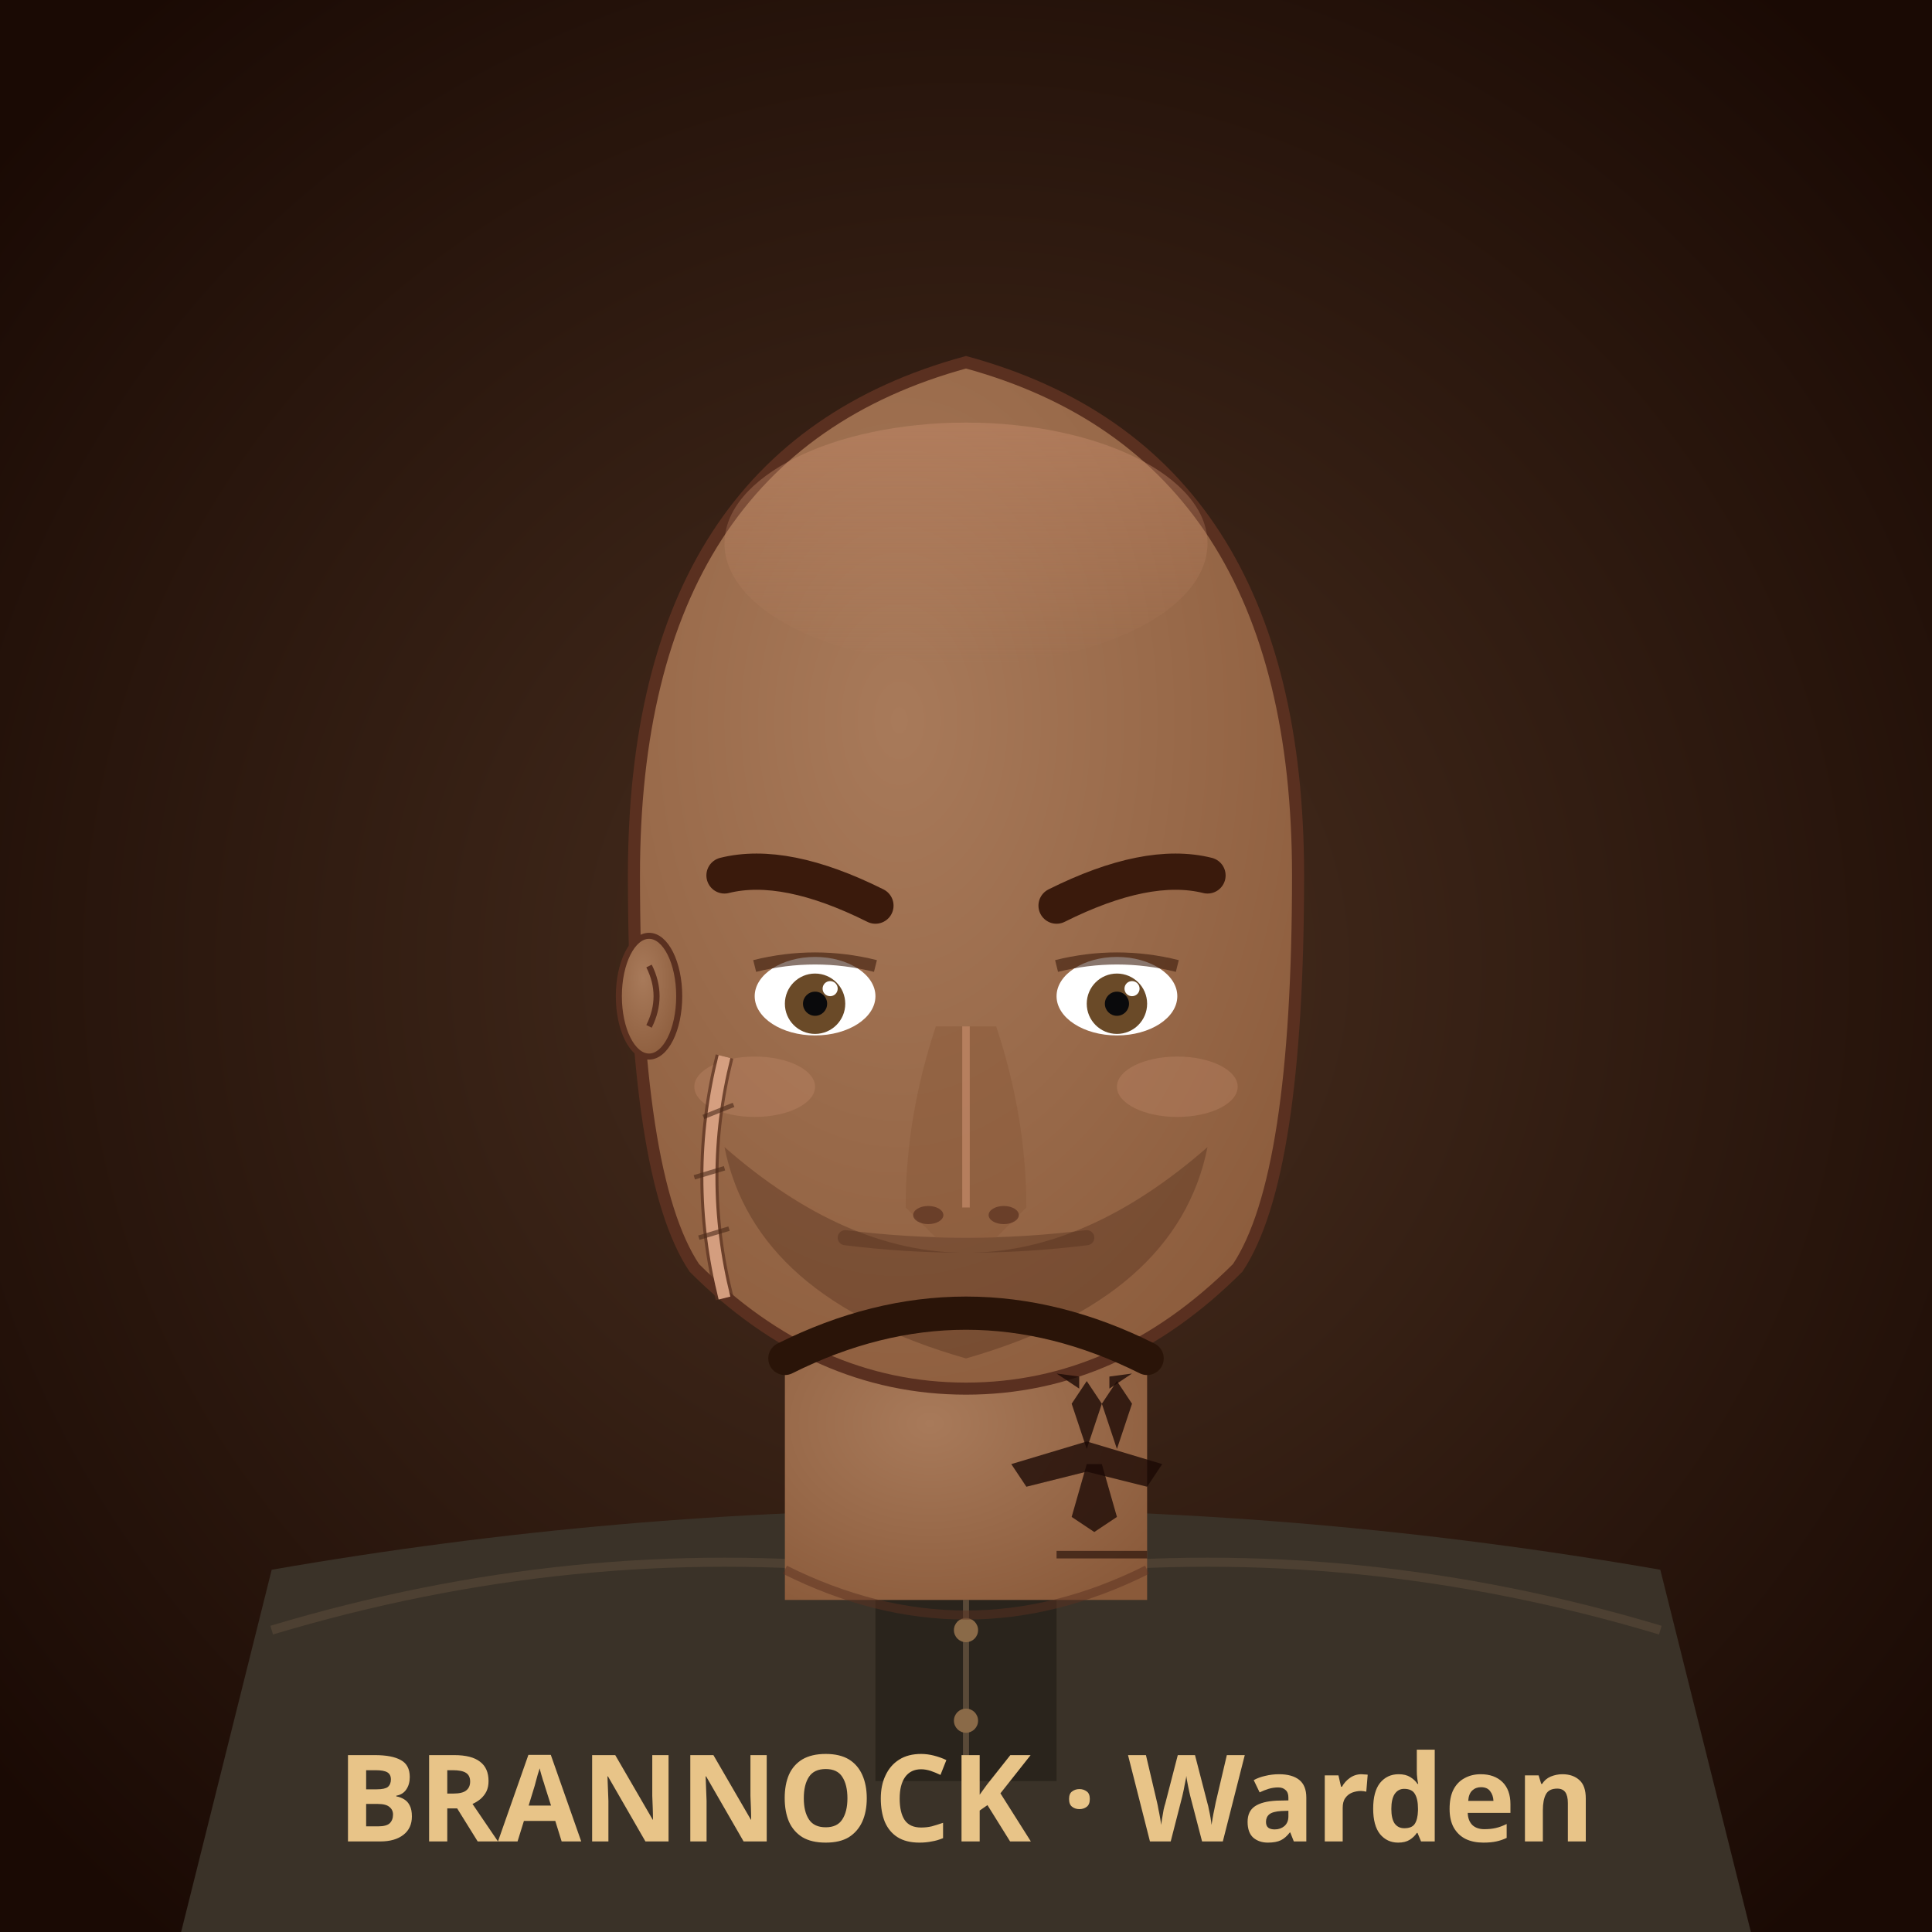
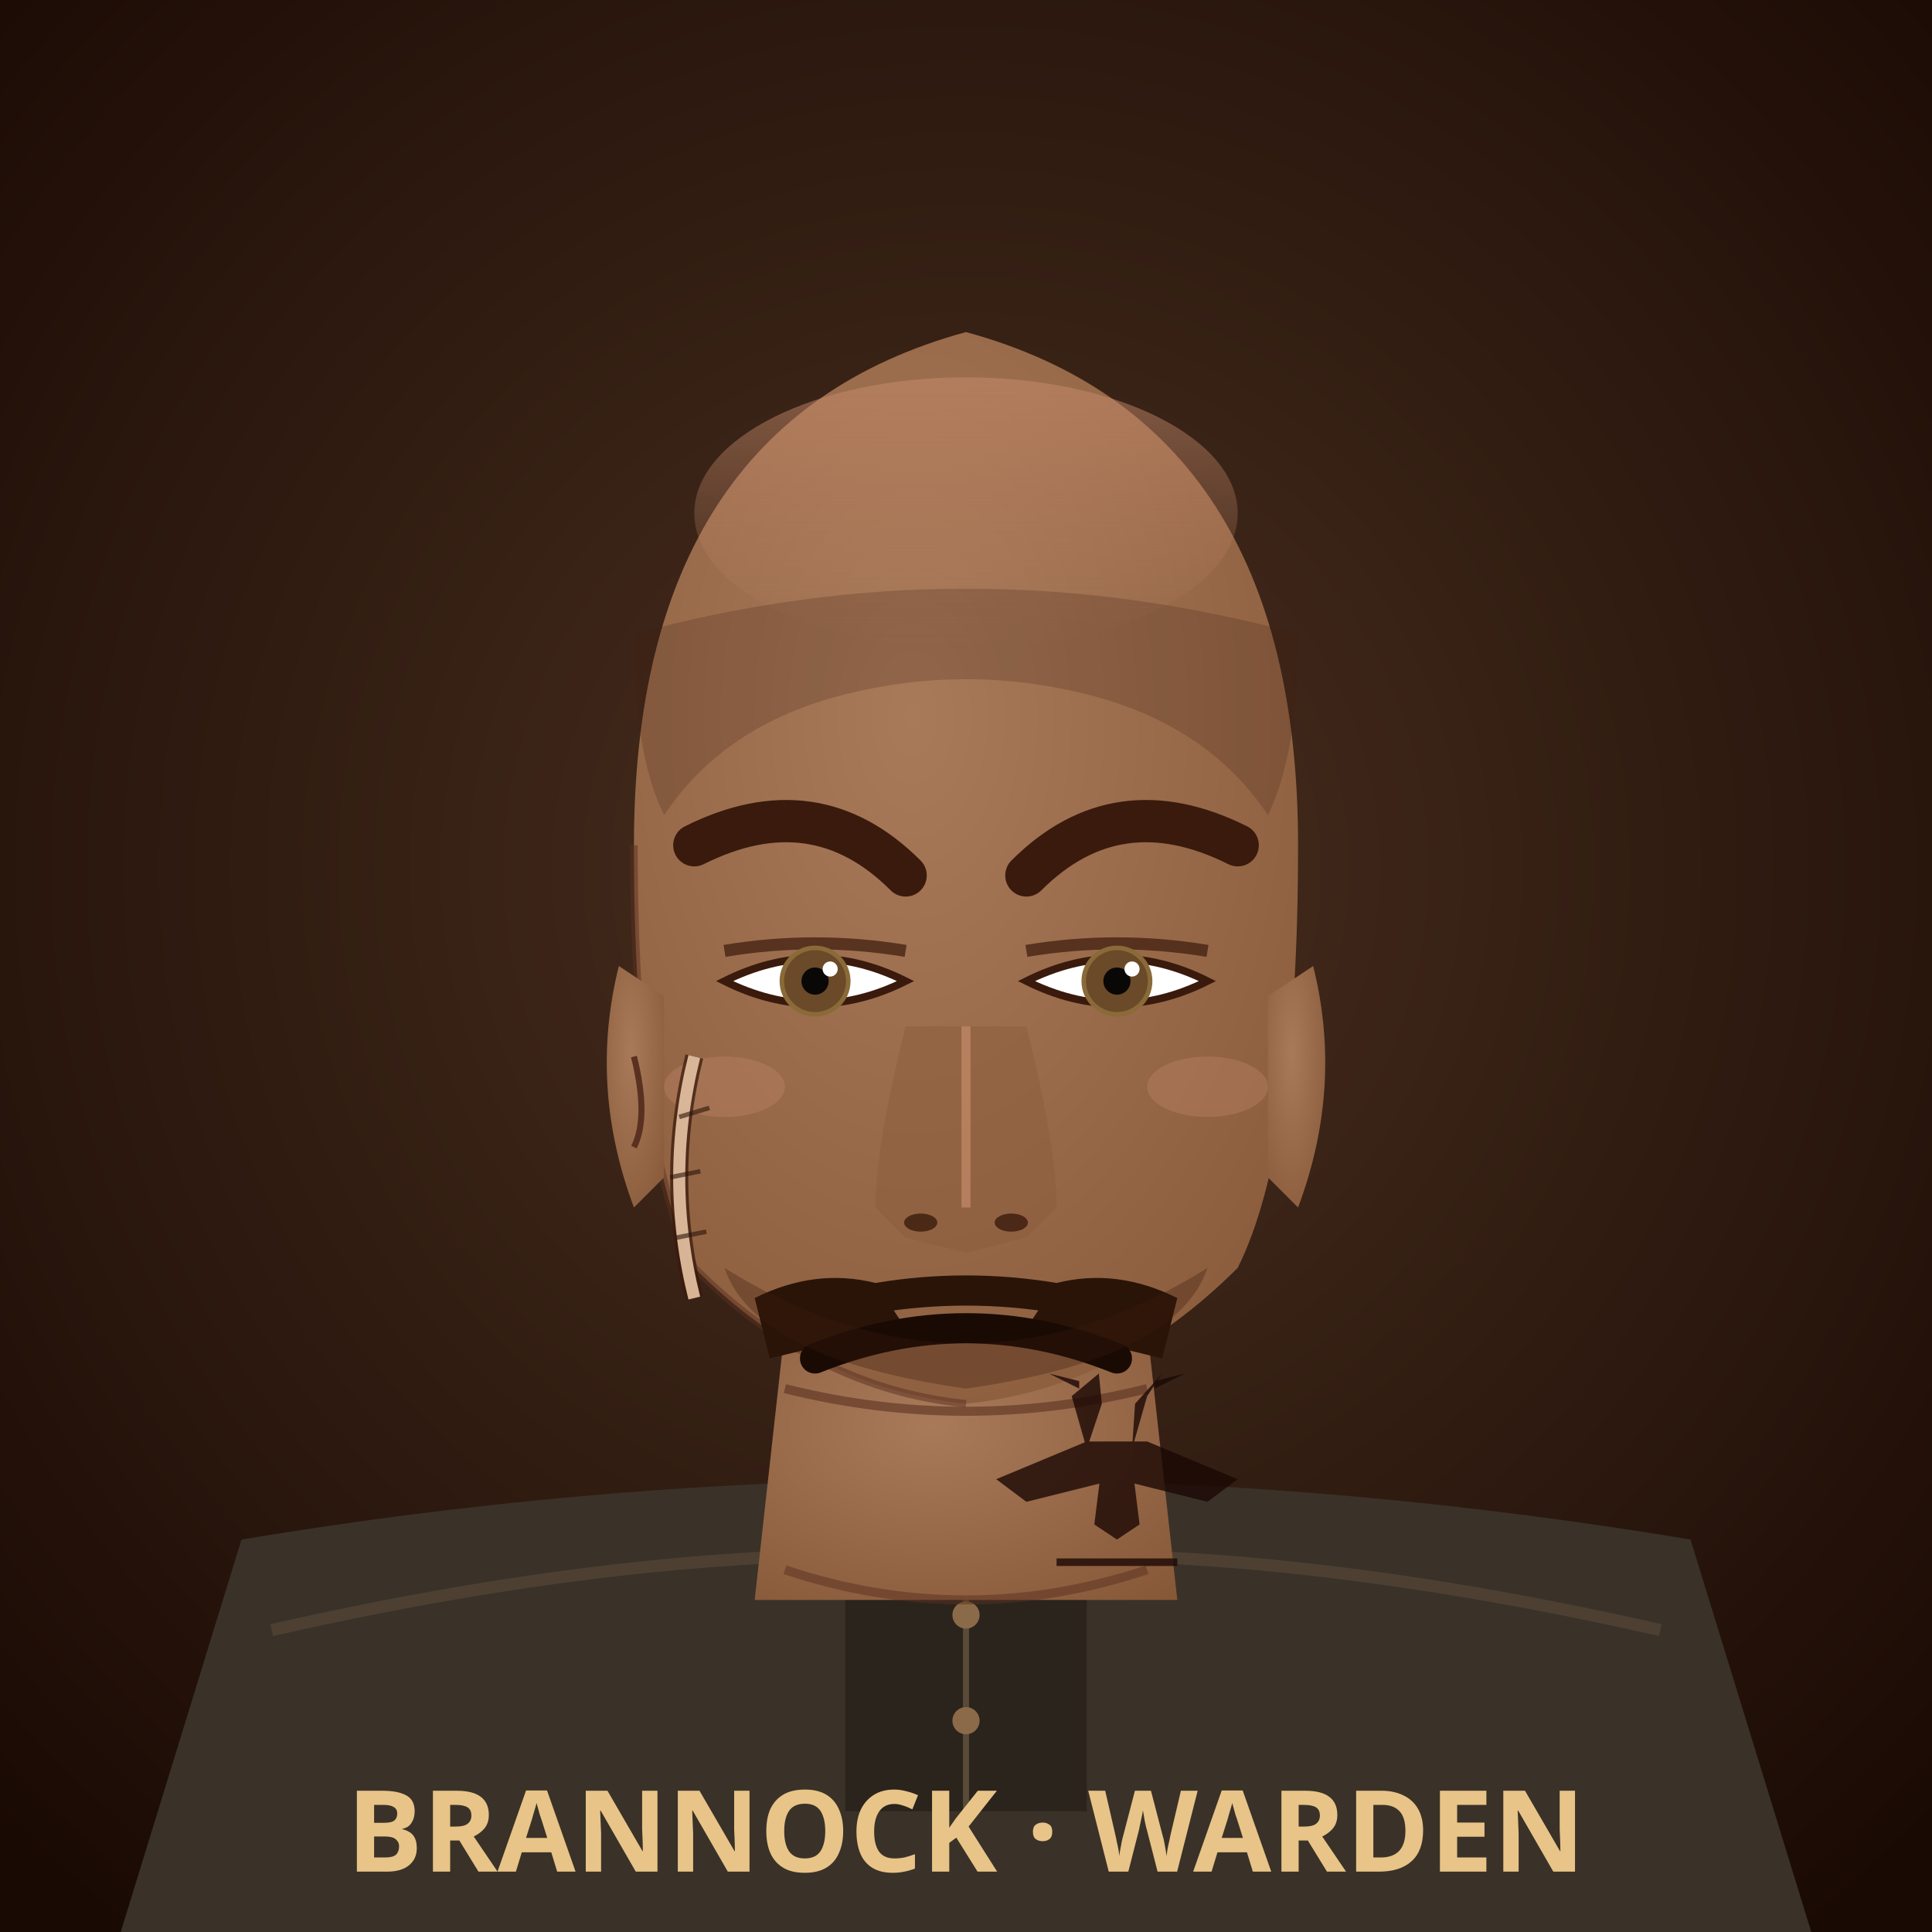
<svg xmlns="http://www.w3.org/2000/svg" viewBox="0 0 128 128" width="128" height="128">
  <defs>
-     <radialGradient id="bg-brannock" cx="50%" cy="50%" r="65%">
+     <radialGradient id="bg-b" cx="50%" cy="45%" r="70%">
      <stop offset="0%" stop-color="#4a3020" />
      <stop offset="100%" stop-color="#1a0a04" />
    </radialGradient>
-     <radialGradient id="brannock-skin" cx="40%" cy="35%" r="80%">
+     <radialGradient id="skin-b" cx="42%" cy="36%" r="85%">
      <stop offset="0%" stop-color="#a87a5a" />
-       <stop offset="100%" stop-color="#8a5a3a" />
+       <stop offset="100%" stop-color="#865838" />
    </radialGradient>
-     <linearGradient id="brannock-scalp-shine" x1="0%" y1="0%" x2="0%" y2="100%">
-       <stop offset="0%" stop-color="#c48a6a" stop-opacity="0.5" />
+     <linearGradient id="scalp-b" x1="0" y1="0" x2="0" y2="1">
+       <stop offset="0%" stop-color="#c48a6a" stop-opacity="0.55" />
      <stop offset="100%" stop-color="#c48a6a" stop-opacity="0" />
    </linearGradient>
  </defs>
-   <rect width="128" height="128" fill="url(#bg-brannock)" />
-   <path d="M 12 128 L 18 104 Q 64 96 110 104 L 116 128 Z" fill="#3a3228" />
-   <path d="M 58 104 L 58 118 L 70 118 L 70 104 Z" fill="#2a241c" />
-   <line x1="64" y1="106" x2="64" y2="118" stroke="#5a4a38" stroke-width="0.4" />
-   <circle cx="64" cy="108" r="0.8" fill="#8a6a48" />
-   <circle cx="64" cy="114" r="0.8" fill="#8a6a48" />
-   <path d="M 18 108 Q 38 102 58 104" stroke="#5a4a38" stroke-width="0.6" fill="none" opacity="0.6" />
-   <path d="M 70 104 Q 90 102 110 108" stroke="#5a4a38" stroke-width="0.6" fill="none" opacity="0.6" />
-   <path d="M 52 88 L 52 106 L 76 106 L 76 88 Z" fill="url(#brannock-skin)" />
-   <path d="M 52 104 Q 64 110 76 104" stroke="#5a3020" stroke-width="0.6" fill="none" opacity="0.5" />
-   <path d="M 42 58 Q 42 30 64 24 Q 86 30 86 58 Q 86 78 82 84 Q 74 92 64 92 Q 54 92 46 84 Q 42 78 42 58 Z" fill="url(#brannock-skin)" />
-   <path d="M 42 58 Q 42 30 64 24 Q 86 30 86 58 Q 86 78 82 84 Q 74 92 64 92 Q 54 92 46 84 Q 42 78 42 58 Z" fill="none" stroke="#5a3020" stroke-width="0.8" />
-   <ellipse cx="64" cy="36" rx="16" ry="8" fill="url(#brannock-scalp-shine)" />
-   <path d="M 48 76 Q 64 90 80 76 Q 78 86 64 90 Q 50 86 48 76 Z" fill="#4a2818" opacity="0.35" />
-   <path d="M 56 82 Q 64 83 72 82" stroke="#4a2818" stroke-width="1" stroke-linecap="round" opacity="0.35" fill="none" />
-   <path d="M 48 58 Q 52 57 58 60" stroke="#3a1a0c" stroke-width="2.4" stroke-linecap="round" fill="none" />
-   <path d="M 70 60 Q 76 57 80 58" stroke="#3a1a0c" stroke-width="2.4" stroke-linecap="round" fill="none" />
-   <ellipse cx="54" cy="66" rx="4" ry="2.6" fill="#ffffff" />
-   <ellipse cx="74" cy="66" rx="4" ry="2.6" fill="#ffffff" />
-   <path d="M 50 64 Q 54 63 58 64" stroke="#3a1a0c" stroke-width="0.8" fill="none" opacity="0.6" />
-   <path d="M 70 64 Q 74 63 78 64" stroke="#3a1a0c" stroke-width="0.8" fill="none" opacity="0.6" />
-   <circle cx="54" cy="66.5" r="2" fill="#6a4a28" />
-   <circle cx="74" cy="66.5" r="2" fill="#6a4a28" />
-   <circle cx="54" cy="66.5" r="0.8" fill="#0a0a0c" />
-   <circle cx="74" cy="66.5" r="0.8" fill="#0a0a0c" />
-   <circle cx="55" cy="65.5" r="0.5" fill="#ffffff" />
-   <circle cx="75" cy="65.5" r="0.5" fill="#ffffff" />
-   <path d="M 62 68 Q 60 74 60 80 L 62 82 L 66 82 L 68 80 Q 68 74 66 68 Z" fill="#8a5a3a" opacity="0.5" />
-   <line x1="64" y1="68" x2="64" y2="80" stroke="#c48a6a" stroke-width="0.5" opacity="0.7" />
-   <ellipse cx="61.5" cy="80.5" rx="1" ry="0.6" fill="#5a3020" opacity="0.7" />
-   <ellipse cx="66.5" cy="80.5" rx="1" ry="0.6" fill="#5a3020" opacity="0.7" />
-   <path d="M 52 90 Q 64 84 76 90" stroke="#2a1408" stroke-width="2.2" fill="none" stroke-linecap="round" />
-   <ellipse cx="50" cy="72" rx="4" ry="2" fill="#c48a6a" opacity="0.35" />
-   <ellipse cx="78" cy="72" rx="4" ry="2" fill="#c48a6a" opacity="0.35" />
-   <path d="M 48 70 Q 46 78 48 86" stroke="#5a3020" stroke-width="1.2" fill="none" opacity="0.7" />
-   <path d="M 48 70 Q 46 78 48 86" stroke="#e0a888" stroke-width="0.8" fill="none" opacity="0.9" />
-   <line x1="46.6" y1="74" x2="48.6" y2="73.2" stroke="#4a2818" stroke-width="0.3" opacity="0.6" />
-   <line x1="46" y1="78" x2="48" y2="77.4" stroke="#4a2818" stroke-width="0.3" opacity="0.6" />
-   <line x1="46.3" y1="82" x2="48.3" y2="81.4" stroke="#4a2818" stroke-width="0.3" opacity="0.6" />
-   <path d="M 72 96 L 71 93 L 72 91.5 L 73 93 Z M 74 96 L 73 93 L 74 91.5 L 75 93 Z" fill="#1a0804" opacity="0.78" />
-   <path d="M 71.5 92 L 70 91 L 71.5 91.2 Z" fill="#1a0804" opacity="0.78" />
-   <path d="M 73.5 92 L 75 91 L 73.5 91.2 Z" fill="#1a0804" opacity="0.78" />
-   <path d="M 67 97 L 72 95.5 L 77 97 L 76 98.5 L 72 97.5 L 68 98.5 Z" fill="#1a0804" opacity="0.78" />
-   <path d="M 72 97 L 73 97 L 74 100.5 L 72.5 101.5 L 71 100.5 Z" fill="#1a0804" opacity="0.78" />
-   <line x1="70" y1="103" x2="76" y2="103" stroke="#1a0804" stroke-width="0.5" opacity="0.6" />
-   <ellipse cx="43" cy="66" rx="2" ry="4" fill="url(#brannock-skin)" stroke="#5a3020" stroke-width="0.4" />
-   <path d="M 43 64 Q 44 66 43 68" stroke="#5a3020" stroke-width="0.4" fill="none" />
-   <text x="64" y="122" text-anchor="middle" font-family="system-ui" font-size="8" fill="#e8c488" font-weight="bold">BRANNOCK · Warden</text>
+   <rect width="128" height="128" fill="url(#bg-b)" />
+   <path d="M 8 128 L 16 102 Q 64 94 112 102 L 120 128 Z" fill="#3a3228" />
+   <path d="M 18 108 Q 40 103 58 103" stroke="#5a4a38" stroke-width="0.8" fill="none" opacity="0.6" />
+   <path d="M 70 103 Q 88 103 110 108" stroke="#5a4a38" stroke-width="0.8" fill="none" opacity="0.6" />
+   <path d="M 56 102 L 56 120 L 72 120 L 72 102 Z" fill="#2a241c" />
+   <line x1="64" y1="104" x2="64" y2="120" stroke="#5a4a38" stroke-width="0.4" />
+   <circle cx="64" cy="107" r="0.9" fill="#8a6a48" />
+   <circle cx="64" cy="114" r="0.9" fill="#8a6a48" />
+   <path d="M 52 88 L 50 106 L 78 106 L 76 88 Z" fill="url(#skin-b)" />
+   <path d="M 52 92 Q 64 95 76 92" stroke="#5a3020" stroke-width="0.6" fill="none" opacity="0.6" />
+   <path d="M 52 104 Q 64 108 76 104" stroke="#5a3020" stroke-width="0.6" fill="none" opacity="0.5" />
+   <path d="M 42 56 Q 42 28 64 22 Q 86 28 86 56 Q 86 76 82 84 Q 74 92 64 93 Q 54 92 46 84 Q 42 76 42 56 Z" fill="url(#skin-b)" />
+   <path d="M 42 56 Q 42 76 46 84 Q 54 92 64 93" stroke="#5a3020" stroke-width="0.5" fill="none" opacity="0.5" />
+   <path d="M 41 64 Q 39 72 42 80 L 44 78 L 44 66 Z" fill="url(#skin-b)" />
+   <path d="M 42 70 Q 43 74 42 76" stroke="#5a3020" stroke-width="0.4" fill="none" />
+   <path d="M 87 64 Q 89 72 86 80 L 84 78 L 84 66 Z" fill="url(#skin-b)" />
+   <ellipse cx="64" cy="34" rx="18" ry="9" fill="url(#scalp-b)" />
+   <path d="M 42 42 Q 42 50 44 54 Q 48 48 56 46 Q 64 44 72 46 Q 80 48 84 54 Q 86 50 86 42 Q 64 36 42 42 Z" fill="#3a1a0c" opacity="0.22" />
+   <path d="M 46 56 Q 54 52 60 58" stroke="#3a1a0c" stroke-width="2.8" stroke-linecap="round" fill="none" />
+   <path d="M 68 58 Q 74 52 82 56" stroke="#3a1a0c" stroke-width="2.8" stroke-linecap="round" fill="none" />
+   <path d="M 48 65 Q 54 62 60 65 Q 54 68 48 65 Z" fill="#ffffff" stroke="#3a1a0c" stroke-width="0.5" />
+   <path d="M 68 65 Q 74 62 80 65 Q 74 68 68 65 Z" fill="#ffffff" stroke="#3a1a0c" stroke-width="0.5" />
+   <path d="M 48 63 Q 54 62 60 63" stroke="#3a1a0c" stroke-width="0.8" fill="none" opacity="0.7" />
+   <path d="M 68 63 Q 74 62 80 63" stroke="#3a1a0c" stroke-width="0.8" fill="none" opacity="0.7" />
+   <circle cx="54" cy="65" r="2.2" fill="#6a4a28" />
+   <circle cx="74" cy="65" r="2.2" fill="#6a4a28" />
+   <circle cx="54" cy="65" r="2.2" fill="none" stroke="#8a6a38" stroke-width="0.3" />
+   <circle cx="74" cy="65" r="2.2" fill="none" stroke="#8a6a38" stroke-width="0.3" />
+   <circle cx="54" cy="65" r="0.9" fill="#0a0806" />
+   <circle cx="74" cy="65" r="0.9" fill="#0a0806" />
+   <circle cx="55" cy="64.2" r="0.5" fill="#ffffff" />
+   <circle cx="75" cy="64.2" r="0.5" fill="#ffffff" />
+   <path d="M 60 68 Q 58 76 58 80 L 60 82 L 64 83 L 68 82 L 70 80 Q 70 76 68 68 Z" fill="#8a5a3a" opacity="0.45" />
+   <line x1="64" y1="68" x2="64" y2="80" stroke="#c48a6a" stroke-width="0.6" opacity="0.7" />
+   <ellipse cx="61" cy="81" rx="1.1" ry="0.6" fill="#3a1a0c" opacity="0.8" />
+   <ellipse cx="67" cy="81" rx="1.1" ry="0.6" fill="#3a1a0c" opacity="0.8" />
+   <ellipse cx="48" cy="72" rx="4" ry="2" fill="#c48a6a" opacity="0.35" />
+   <ellipse cx="80" cy="72" rx="4" ry="2" fill="#c48a6a" opacity="0.35" />
+   <path d="M 50 86 Q 54 84 58 85 L 60 88 Q 55 89 51 90 Z" fill="#2a1408" />
+   <path d="M 78 86 Q 74 84 70 85 L 68 88 Q 73 89 77 90 Z" fill="#2a1408" />
+   <path d="M 58 85 Q 64 84 70 85 L 70 87 Q 64 86 58 87 Z" fill="#2a1408" />
+   <path d="M 54 90 Q 64 86 74 90" stroke="#1a0a04" stroke-width="2" stroke-linecap="round" fill="none" />
+   <path d="M 48 84 Q 64 94 80 84 Q 78 90 64 92 Q 50 90 48 84 Z" fill="#3a1a0c" opacity="0.32" />
+   <path d="M 46 70 Q 44 78 46 86" stroke="#3a1a0c" stroke-width="1.2" fill="none" opacity="0.75" />
+   <path d="M 46 70 Q 44 78 46 86" stroke="#e8c4a4" stroke-width="0.8" fill="none" opacity="0.9" />
+   <line x1="45" y1="74" x2="47" y2="73.4" stroke="#2a1408" stroke-width="0.3" opacity="0.6" />
+   <line x1="44.4" y1="78" x2="46.4" y2="77.6" stroke="#2a1408" stroke-width="0.3" opacity="0.6" />
+   <line x1="44.8" y1="82" x2="46.8" y2="81.6" stroke="#2a1408" stroke-width="0.3" opacity="0.6" />
+   <g opacity="0.8">
+     <path d="M 72 96 L 71 92.5 L 72.8 91 L 73 93 Z" fill="#1a0804" />
+     <path d="M 75 96 L 75.2 93 L 77 91 L 76 92.5 Z" fill="#1a0804" />
+     <path d="M 71.5 92 L 69.5 91 L 71.5 91.5 Z" fill="#1a0804" />
+     <path d="M 76.5 92 L 78.5 91 L 76.5 91.5 Z" fill="#1a0804" />
+     <path d="M 66 98 L 72 95.5 L 74 95.5 L 76 95.5 L 82 98 L 80 99.5 L 74 98 L 68 99.5 Z" fill="#1a0804" />
+     <path d="M 73 97 L 75 97 L 75.5 101 L 74 102 L 72.5 101 Z" fill="#1a0804" />
+     <line x1="70" y1="103.5" x2="78" y2="103.5" stroke="#1a0804" stroke-width="0.5" />
+   </g>
+   <text x="64" y="124" text-anchor="middle" font-family="system-ui, sans-serif" font-size="7.5" fill="#e8c488" font-weight="bold">BRANNOCK · WARDEN</text>
</svg>
